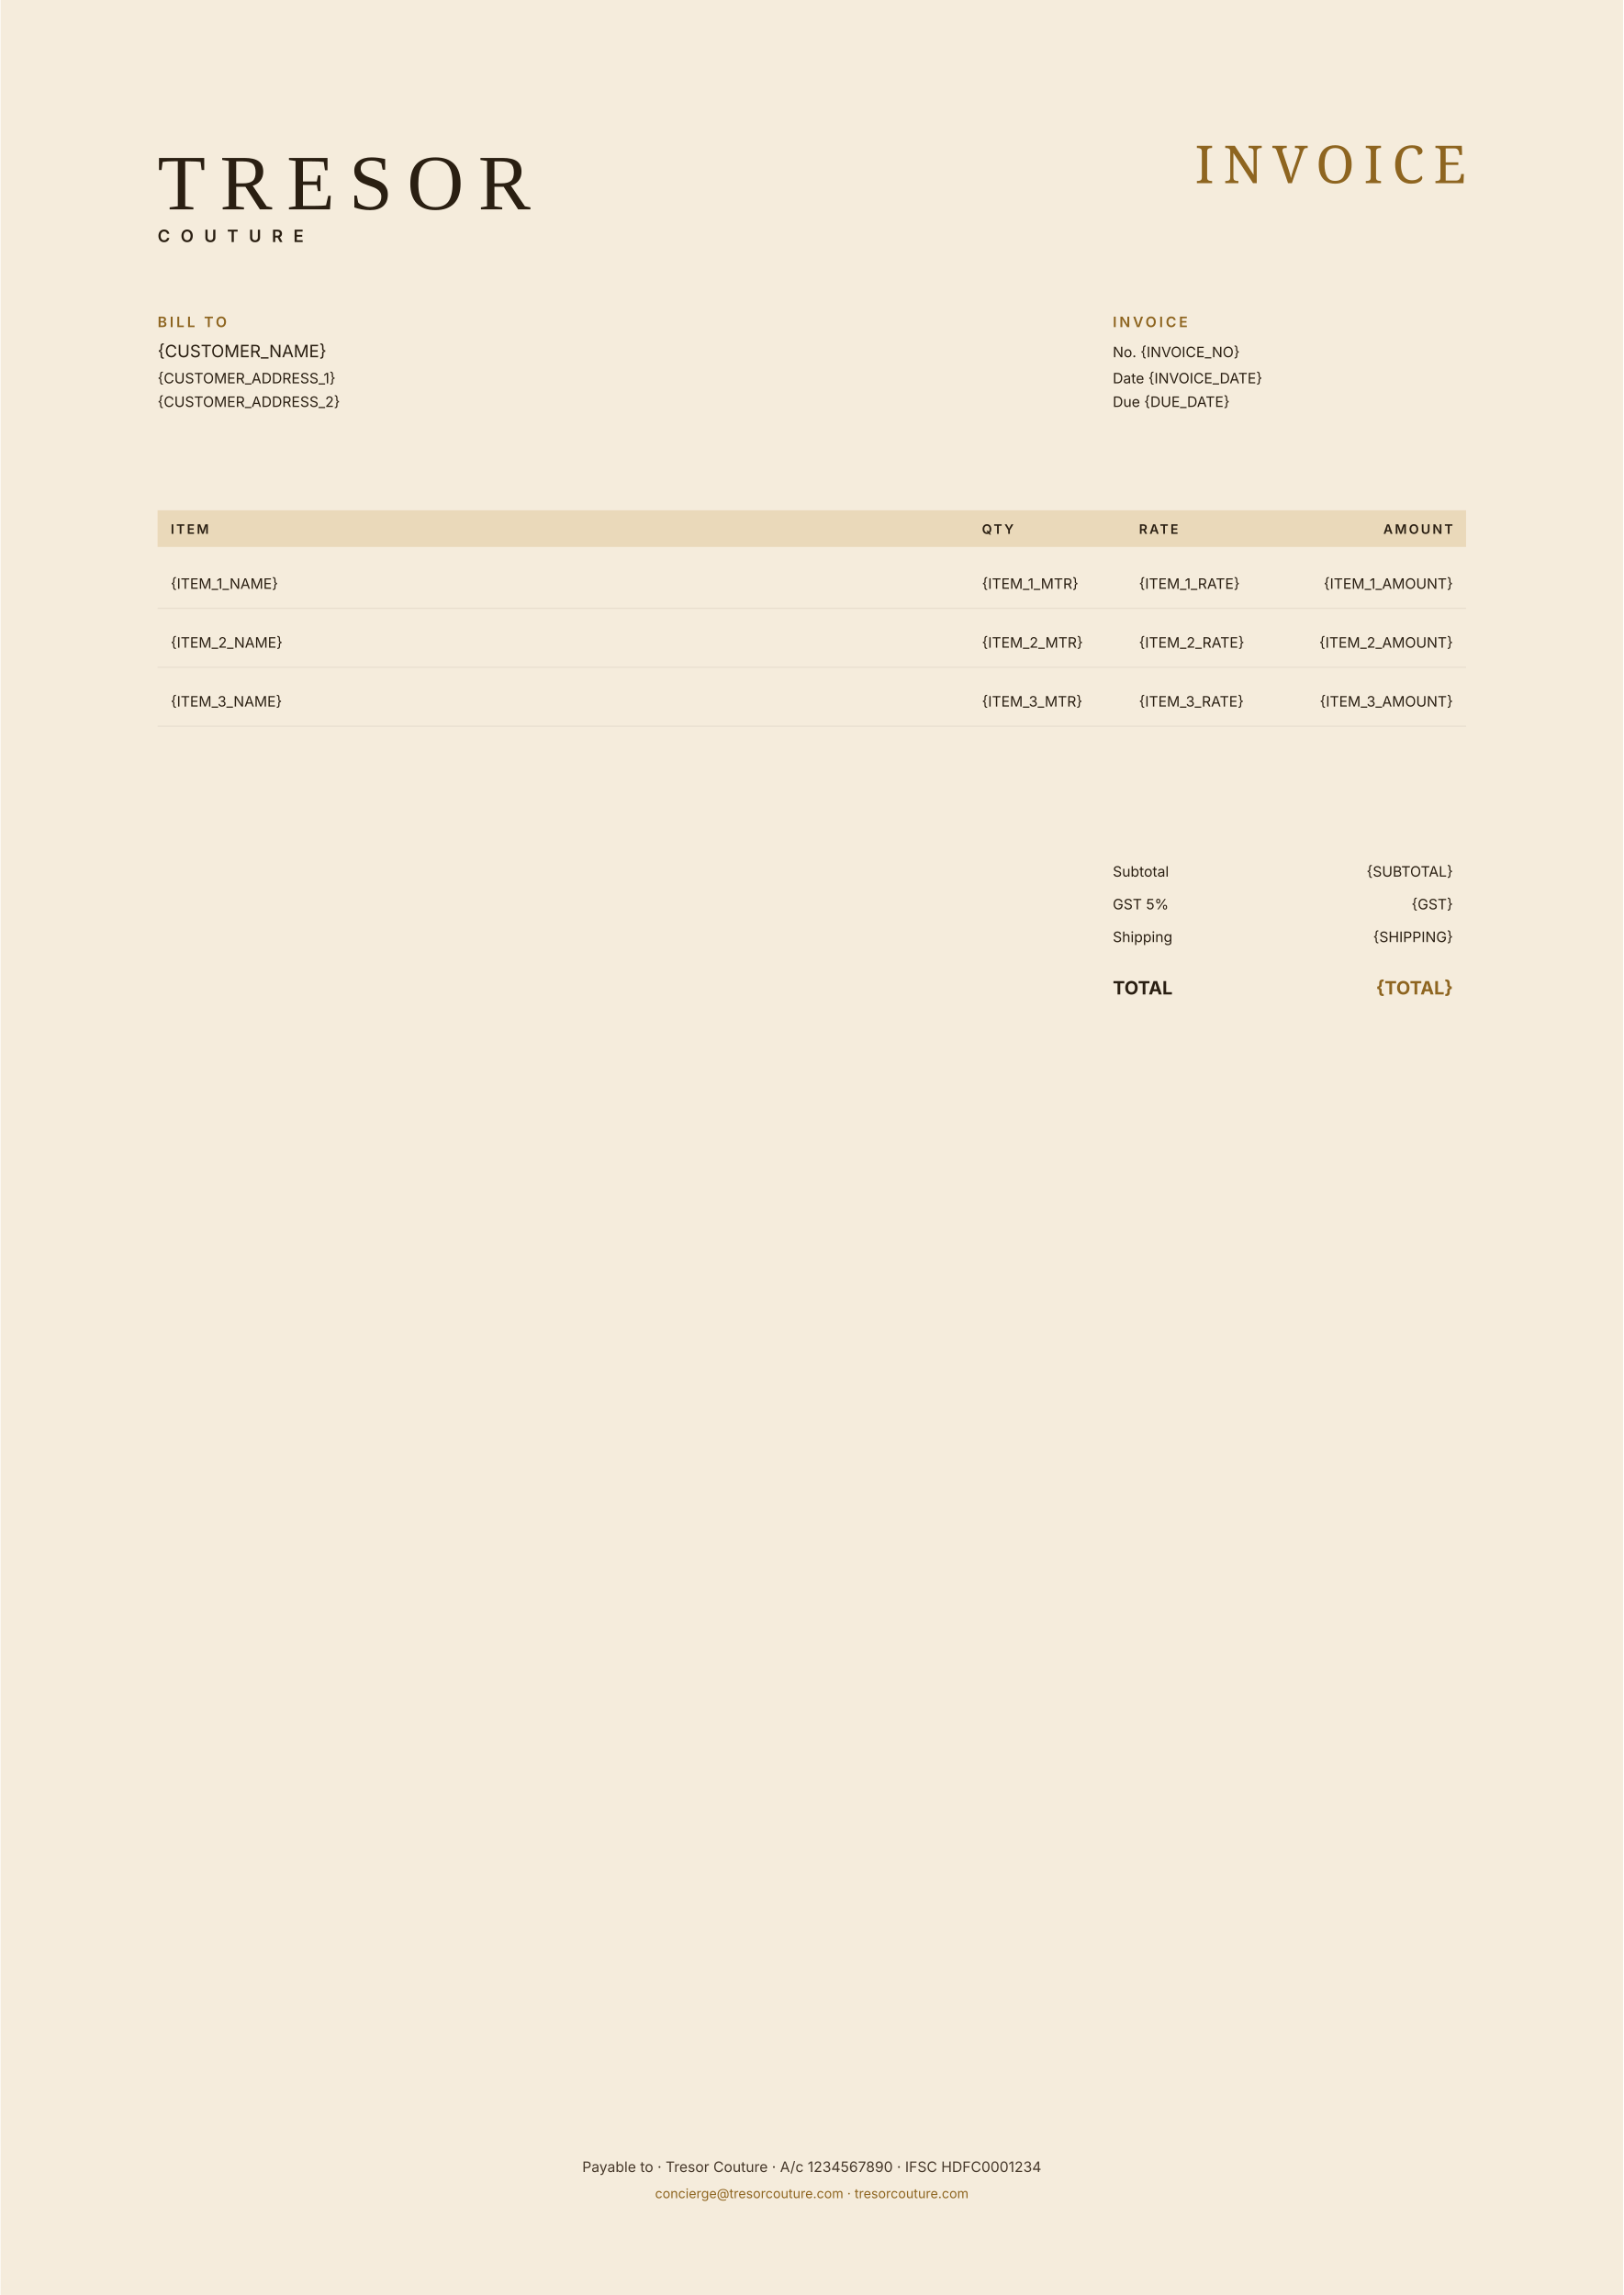
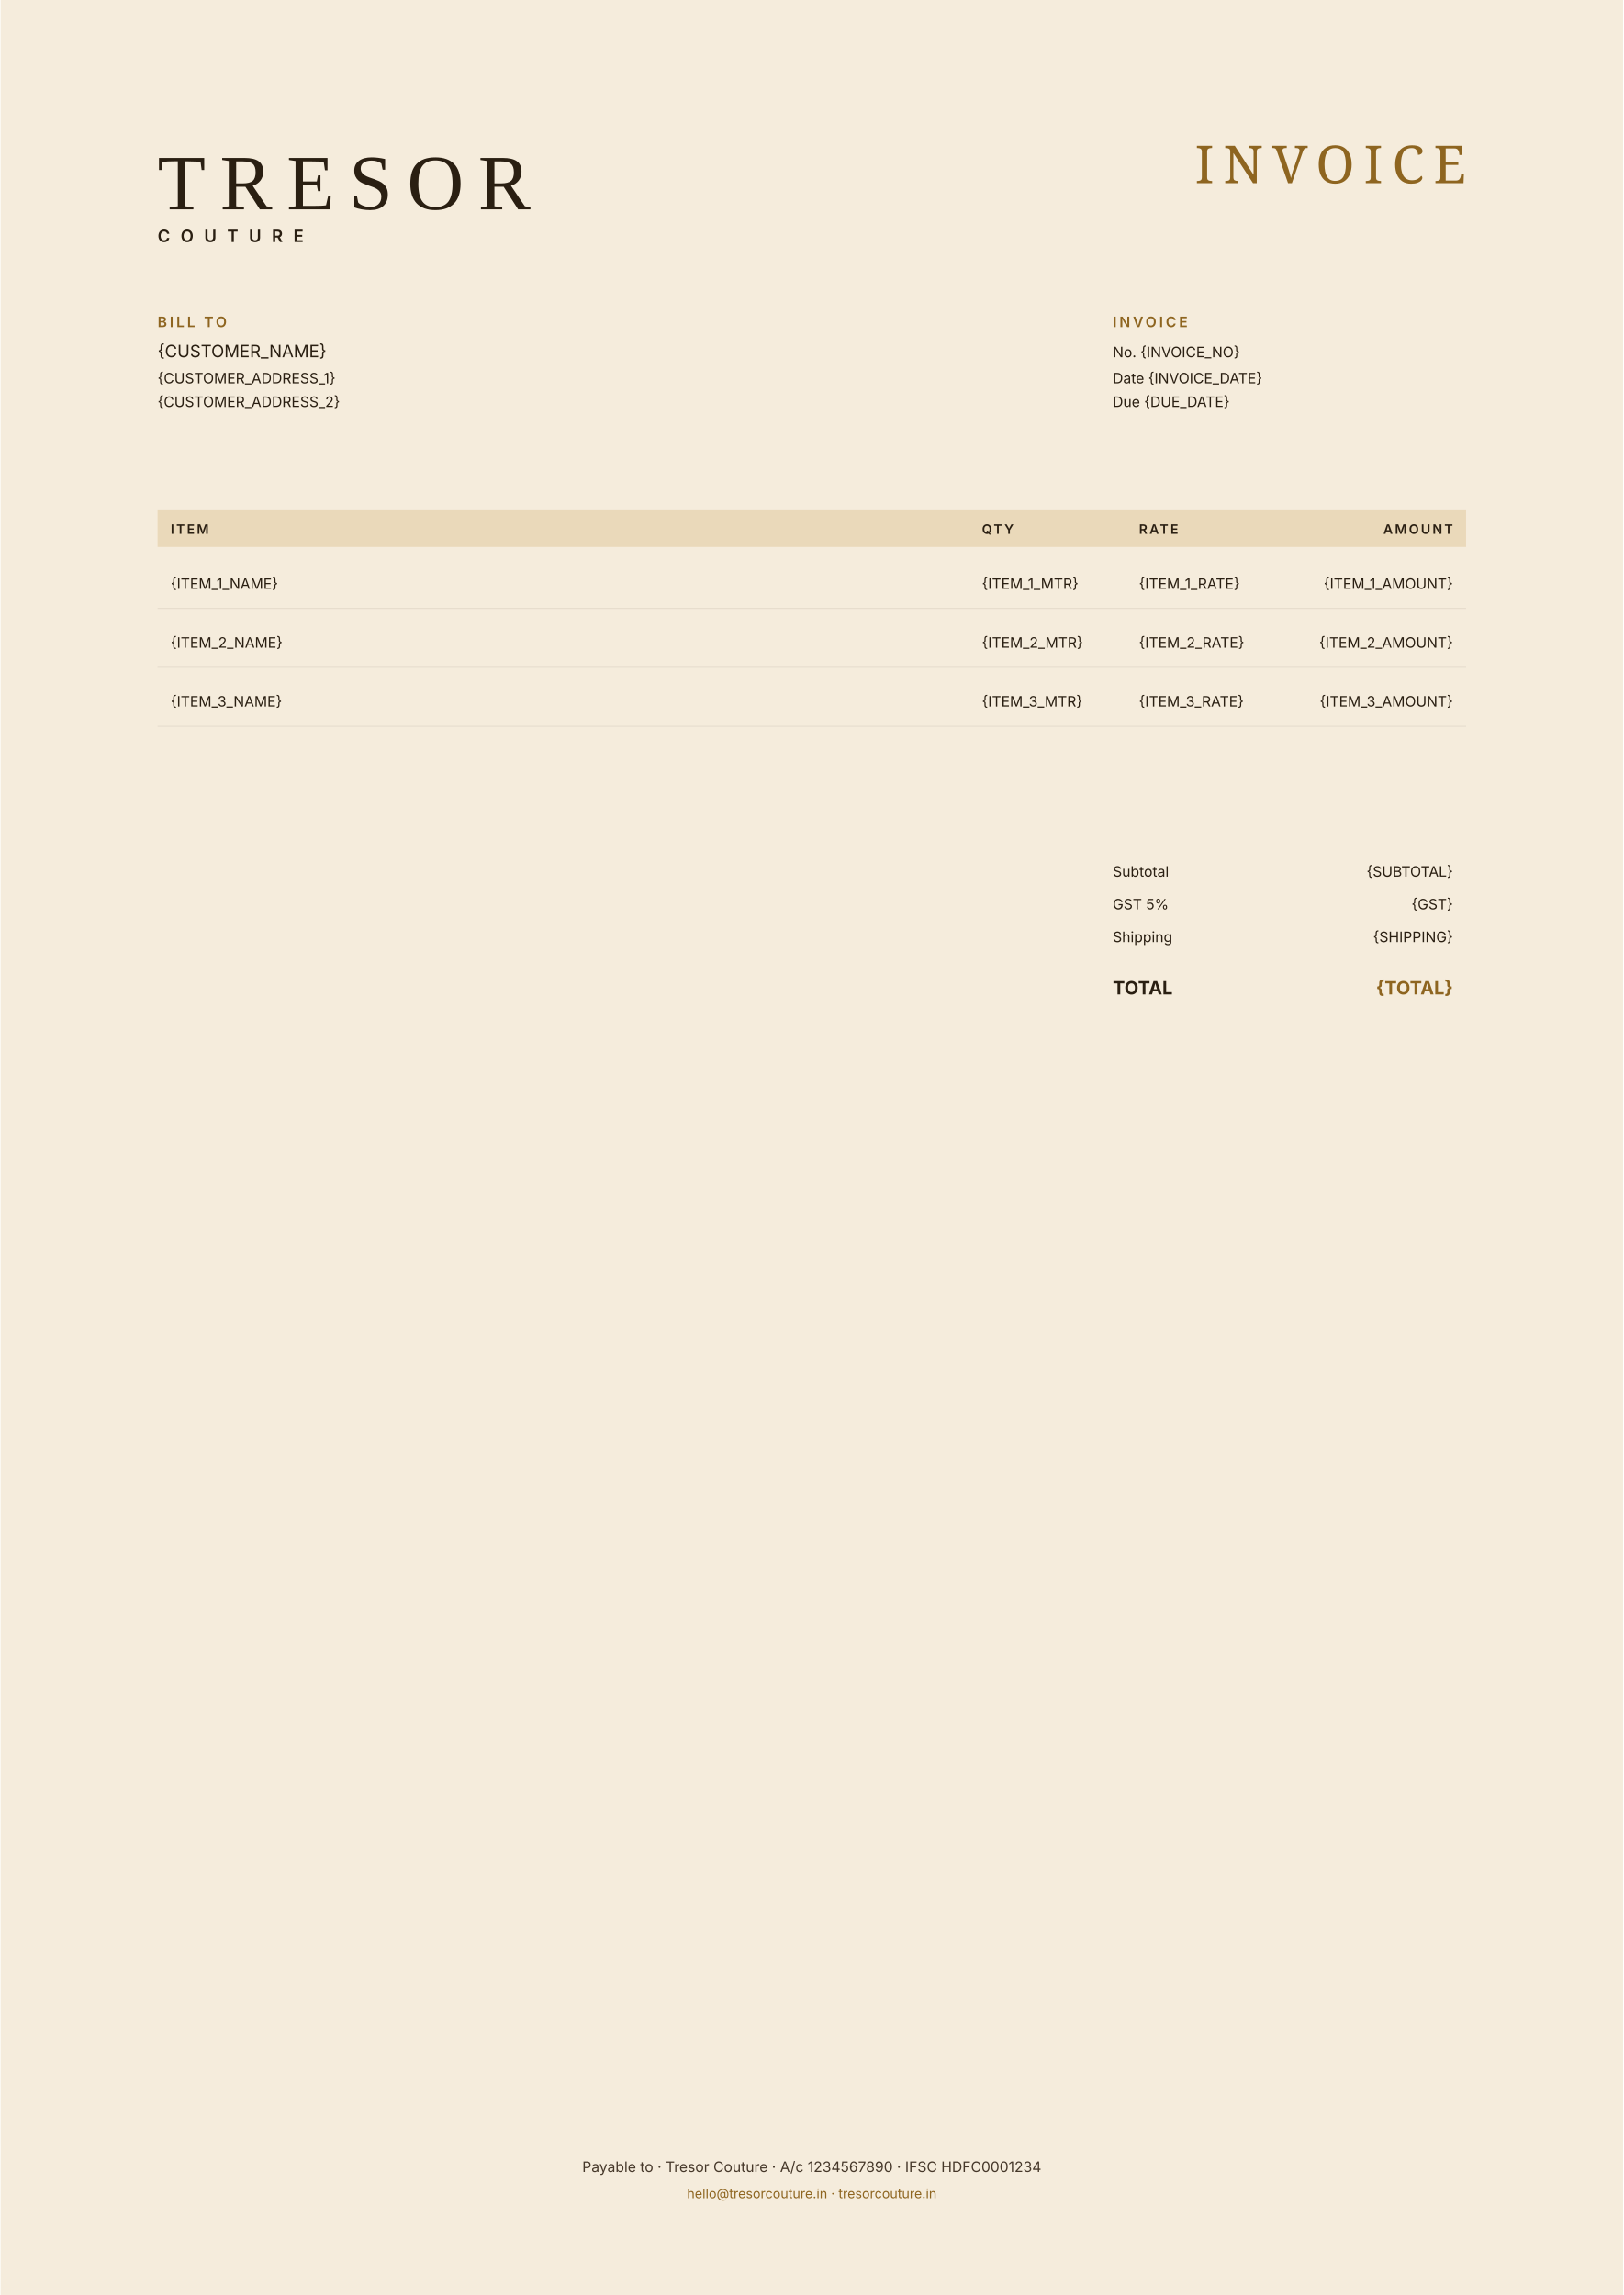
<svg xmlns="http://www.w3.org/2000/svg" width="8.27in" height="11.69in" viewBox="0 0 2480 3508">
  <defs>
    <linearGradient id="gold" x1="0" y1="0" x2="1" y2="1">
      <stop offset="0%" stop-color="#D8B97A" />
      <stop offset="50%" stop-color="#B8893A" />
      <stop offset="100%" stop-color="#8E6520" />
    </linearGradient>
  </defs>
  <rect width="2480" height="3508" fill="#F5ECDC" />
  <g font-family="'Cormorant Garamond', 'Times New Roman', serif">
    <text x="240" y="320" font-size="120" font-weight="300" letter-spacing="22" fill="#2A1F12">TRESOR</text>
    <text x="240" y="370" font-size="26" letter-spacing="16" font-family="'Inter', sans-serif" font-weight="600" fill="#2A1F12">COUTURE</text>
  </g>
  <g text-anchor="end" font-family="'Cormorant Garamond', serif" fill="#8E6520">
    <text x="2240" y="280" font-size="80" font-weight="300" letter-spacing="14">INVOICE</text>
  </g>
  <line x1="240" y1="420" x2="2240" y2="420" stroke="url(#gold)" stroke-width="1.4" />
  <g font-family="'Inter', sans-serif" fill="#2A1F12">
    <text x="240" y="500" font-size="22" font-weight="600" letter-spacing="4" fill="#8E6520">BILL TO</text>
    <text x="240" y="546" font-size="26">{CUSTOMER_NAME}</text>
    <text x="240" y="586" font-size="22">{CUSTOMER_ADDRESS_1}</text>
    <text x="240" y="622" font-size="22">{CUSTOMER_ADDRESS_2}</text>
    <text x="1700" y="500" font-size="22" font-weight="600" letter-spacing="4" fill="#8E6520">INVOICE</text>
    <text x="1700" y="546" font-size="22">No.  {INVOICE_NO}</text>
    <text x="1700" y="586" font-size="22">Date {INVOICE_DATE}</text>
    <text x="1700" y="622" font-size="22">Due  {DUE_DATE}</text>
  </g>
  <rect x="240" y="780" width="2000" height="56" fill="#EAD9BA" />
  <g font-family="'Inter', sans-serif" font-size="20" font-weight="600" fill="#2A1F12" letter-spacing="3">
    <text x="260" y="816">ITEM</text>
    <text x="1500" y="816">QTY</text>
    <text x="1740" y="816">RATE</text>
    <text x="2220" y="816" text-anchor="end">AMOUNT</text>
  </g>
  <g font-family="'Inter', sans-serif" font-size="22" fill="#2A1F12">
    <text x="260" y="900">{ITEM_1_NAME}</text>
    <text x="1500" y="900">{ITEM_1_MTR}</text>
    <text x="1740" y="900">{ITEM_1_RATE}</text>
    <text x="2220" y="900" text-anchor="end">{ITEM_1_AMOUNT}</text>
    <line x1="240" y1="930" x2="2240" y2="930" stroke="#2A1F12" stroke-opacity="0.12" />
    <text x="260" y="990">{ITEM_2_NAME}</text>
    <text x="1500" y="990">{ITEM_2_MTR}</text>
    <text x="1740" y="990">{ITEM_2_RATE}</text>
    <text x="2220" y="990" text-anchor="end">{ITEM_2_AMOUNT}</text>
    <line x1="240" y1="1020" x2="2240" y2="1020" stroke="#2A1F12" stroke-opacity="0.12" />
    <text x="260" y="1080">{ITEM_3_NAME}</text>
    <text x="1500" y="1080">{ITEM_3_MTR}</text>
    <text x="1740" y="1080">{ITEM_3_RATE}</text>
    <text x="2220" y="1080" text-anchor="end">{ITEM_3_AMOUNT}</text>
    <line x1="240" y1="1110" x2="2240" y2="1110" stroke="#2A1F12" stroke-opacity="0.12" />
  </g>
  <g font-family="'Inter', sans-serif" fill="#2A1F12">
    <text x="1700" y="1340" font-size="22">Subtotal</text>
    <text x="2220" y="1340" font-size="22" text-anchor="end">{SUBTOTAL}</text>
    <text x="1700" y="1390" font-size="22">GST 5%</text>
    <text x="2220" y="1390" font-size="22" text-anchor="end">{GST}</text>
    <text x="1700" y="1440" font-size="22">Shipping</text>
    <text x="2220" y="1440" font-size="22" text-anchor="end">{SHIPPING}</text>
    <line x1="1700" y1="1470" x2="2240" y2="1470" stroke="url(#gold)" stroke-width="1" />
    <text x="1700" y="1520" font-size="28" font-weight="700">TOTAL</text>
    <text x="2220" y="1520" font-size="28" font-weight="700" text-anchor="end" fill="#8E6520">{TOTAL}</text>
  </g>
  <line x1="240" y1="3260" x2="2240" y2="3260" stroke="url(#gold)" stroke-width="0.8" />
  <g font-family="'Inter', sans-serif" fill="#46382A" text-anchor="middle">
    <text x="1240" y="3320" font-size="22">Payable to · Tresor Couture · A/c 1234567890 · IFSC HDFC0001234</text>
-     <text x="1240" y="3360" font-size="20" fill="#8E6520">concierge@tresorcouture.com  ·  tresorcouture.com</text>
+     <text x="1240" y="3360" font-size="20" fill="#8E6520">hello@tresorcouture.in  ·  tresorcouture.in</text>
  </g>
</svg>
